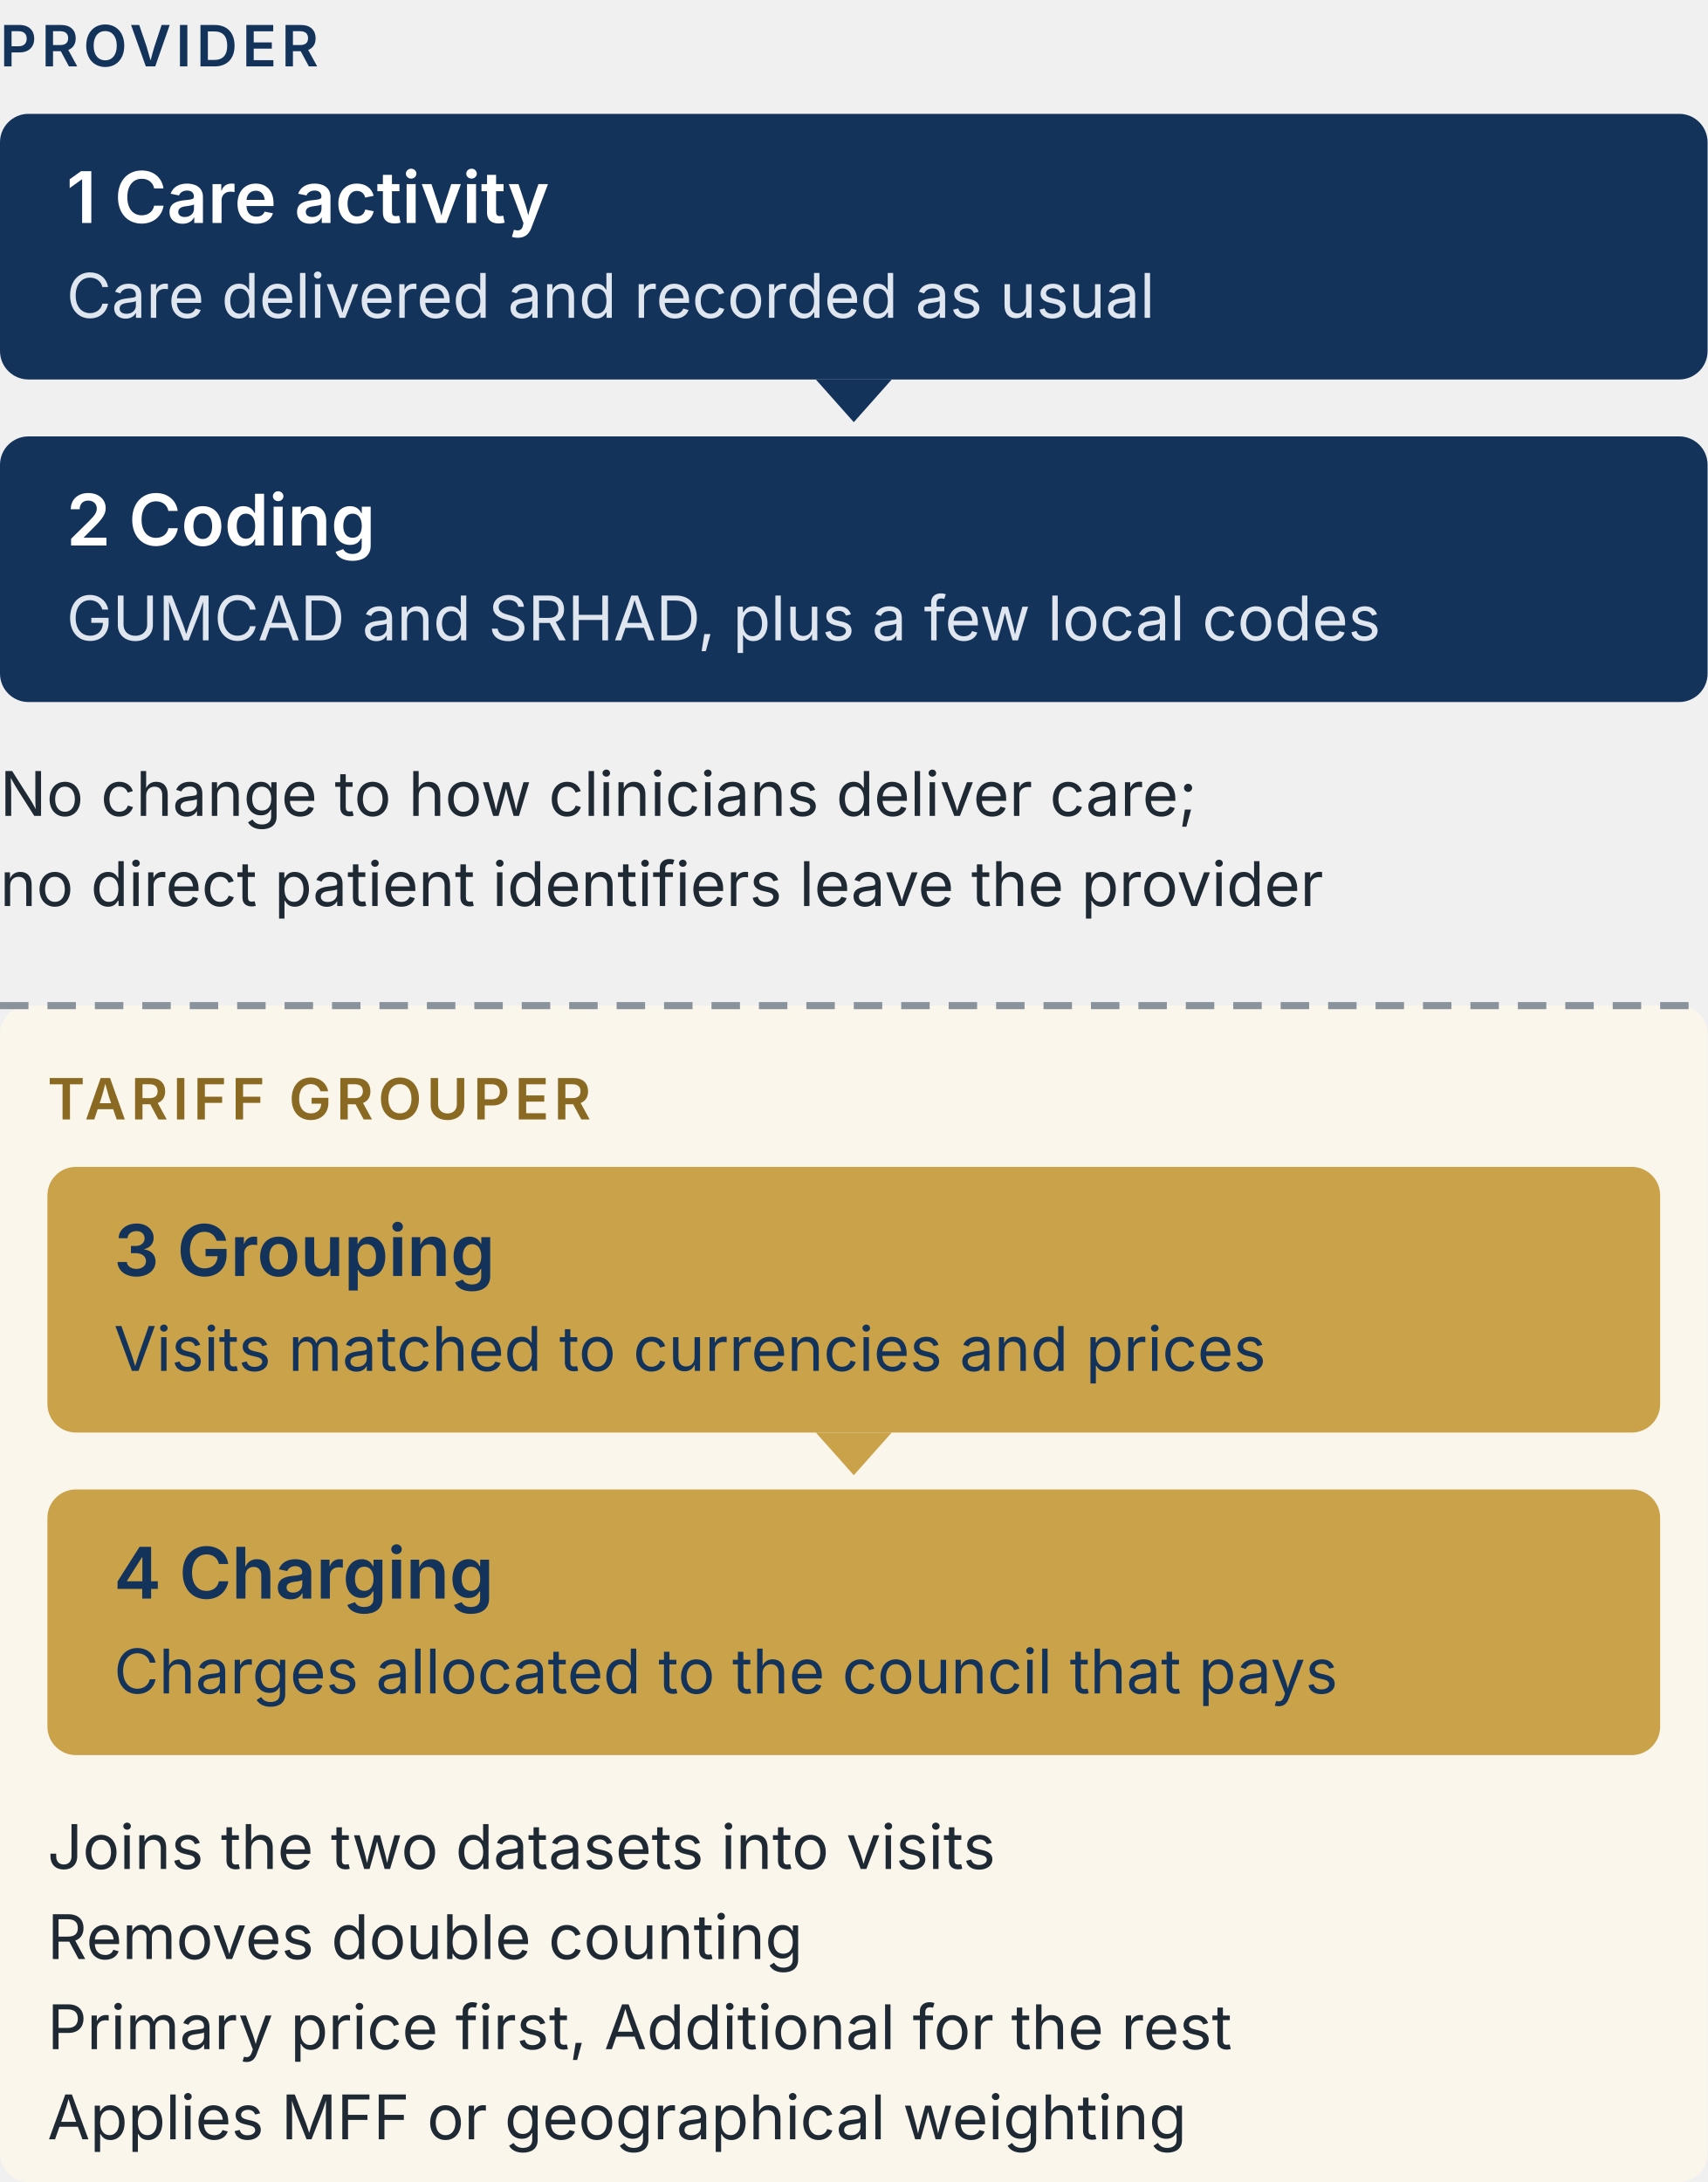
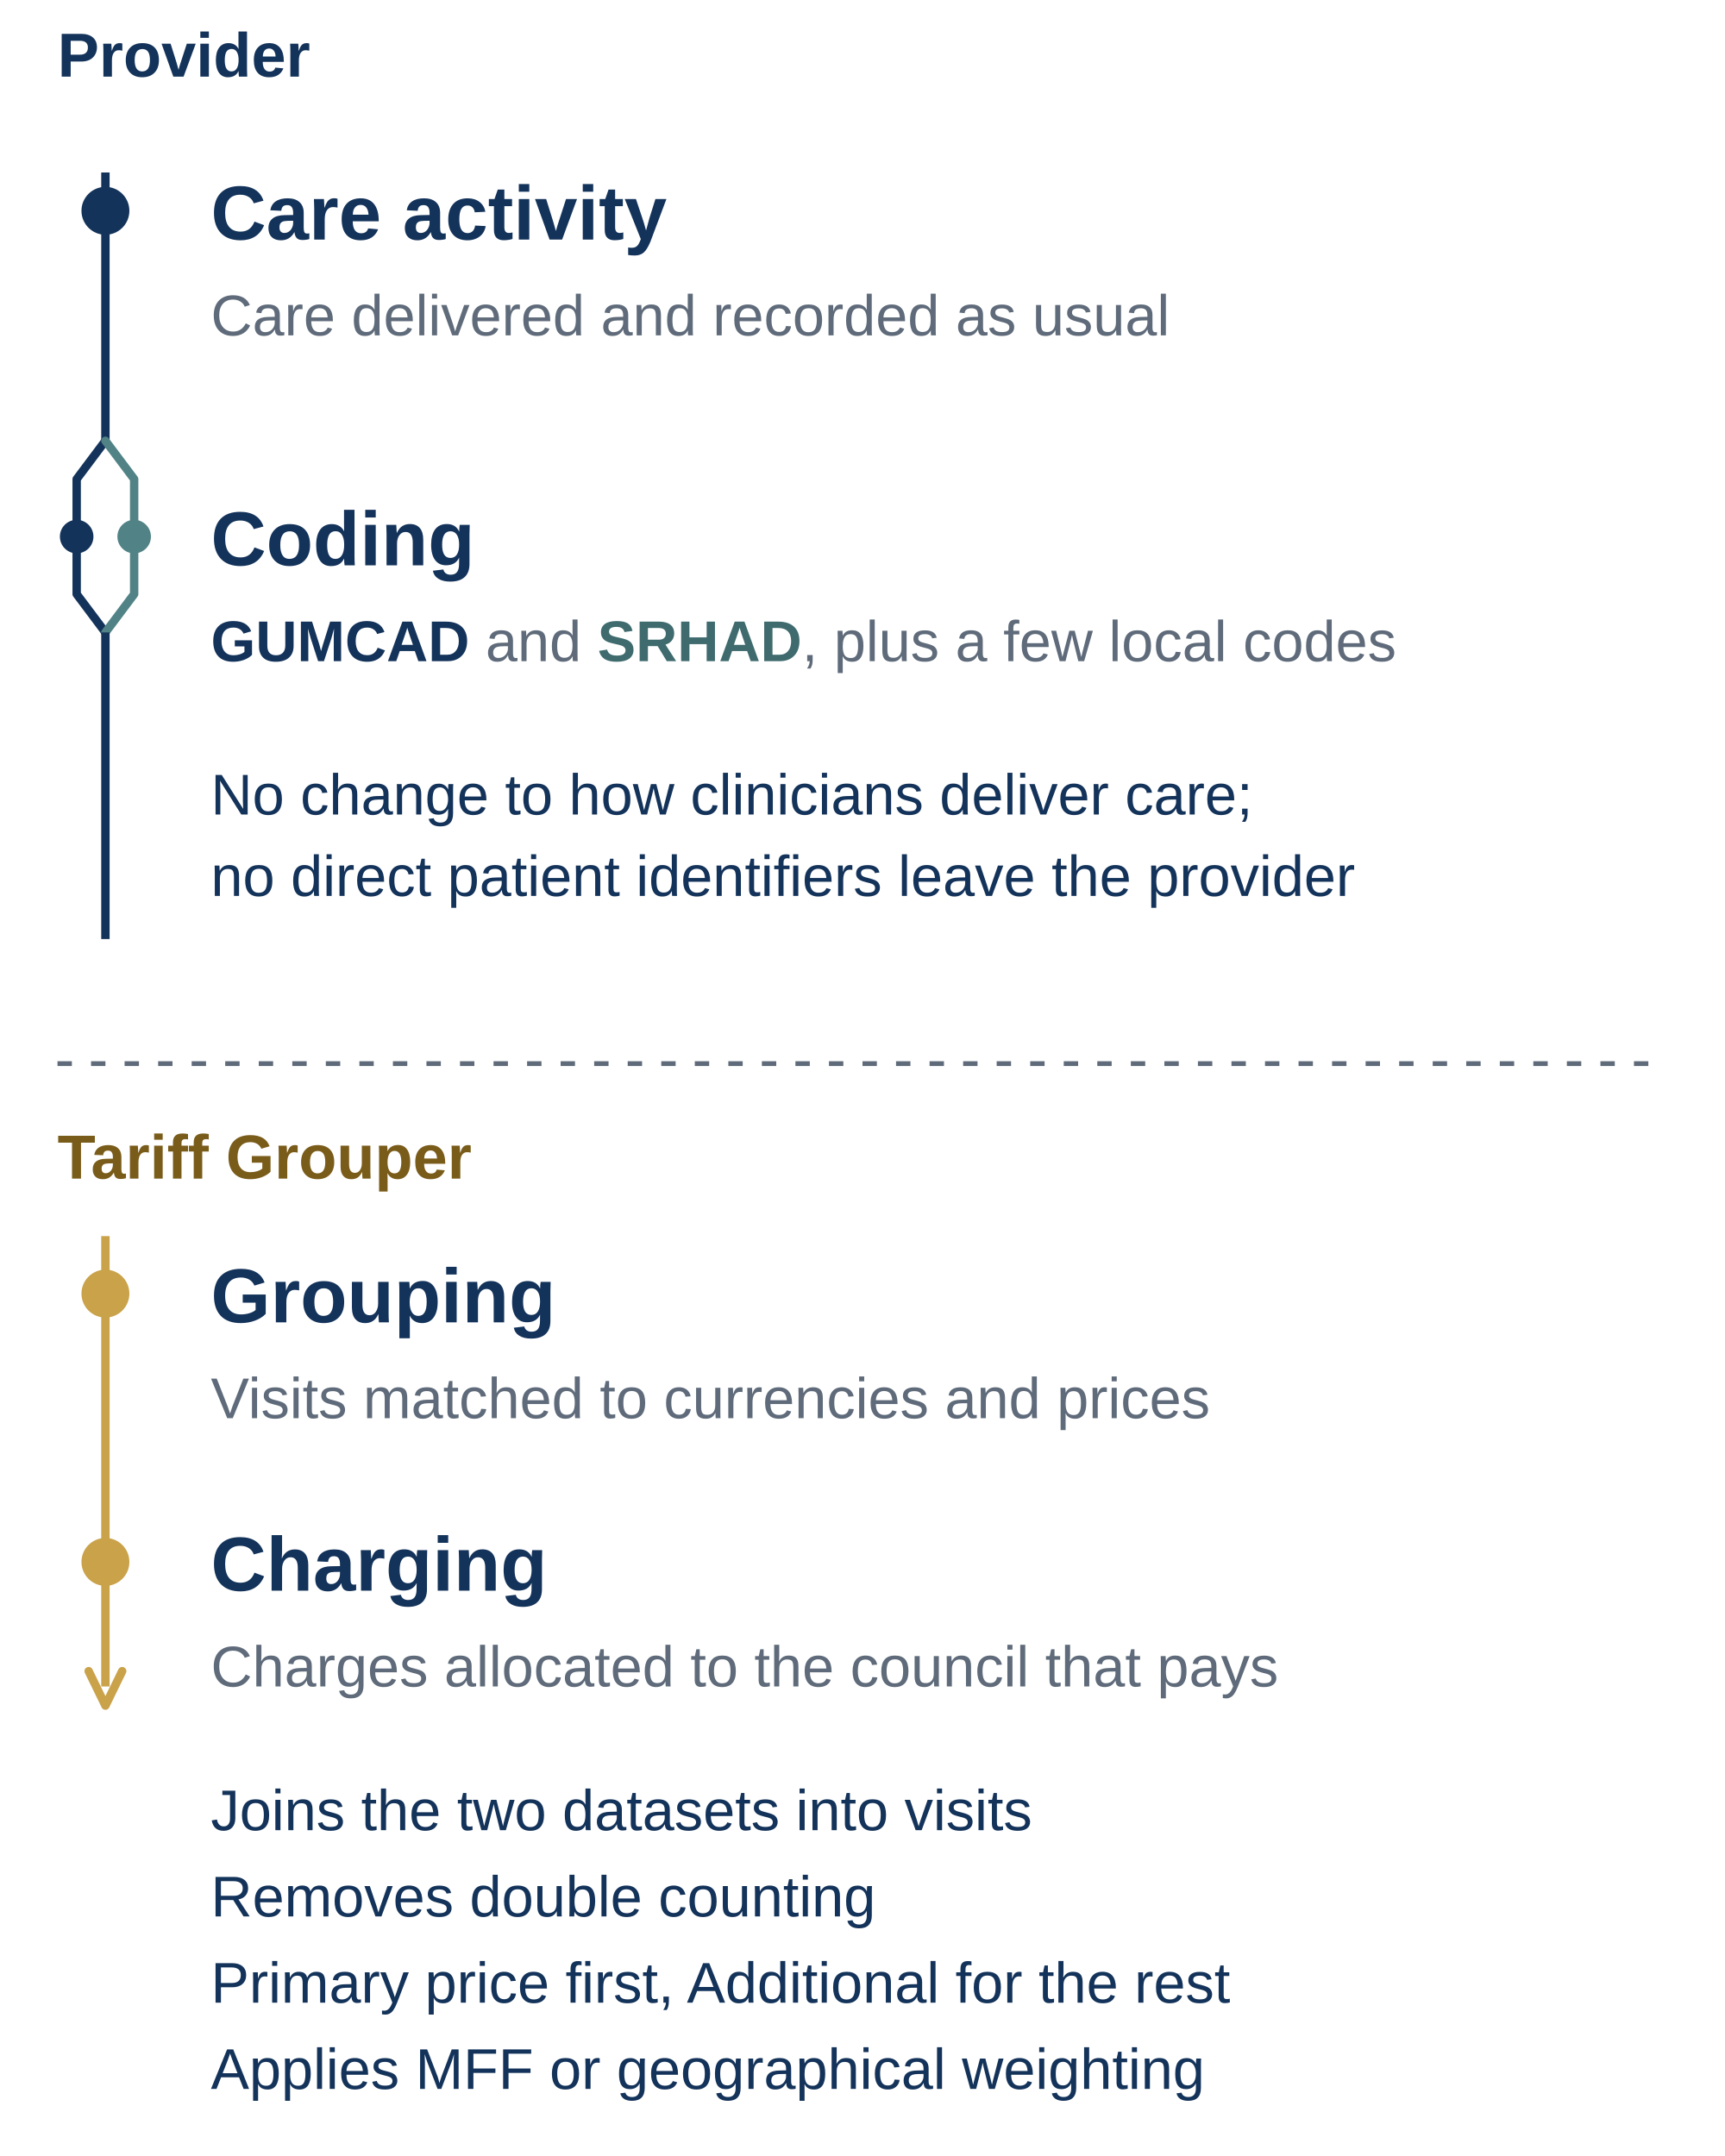
- <svg xmlns="http://www.w3.org/2000/svg" viewBox="0 0 360 460" font-family="Inter, -apple-system, Segoe UI, Roboto, sans-serif">
-   <rect x="0" y="212" width="360" height="248" rx="6" fill="#faf6ec" />
-   <text x="0" y="14" font-size="12" fill="#14335a" font-weight="600" letter-spacing="1">PROVIDER</text>
-   <rect x="0" y="24" width="360" height="56" rx="6" fill="#14335a" />
-   <text x="14" y="47" font-size="15" fill="#fff" font-weight="600">1  Care activity</text>
-   <text x="14" y="67" font-size="13" fill="#dfe6ef">Care delivered and recorded as usual</text>
-   <path d="M172 80 L180 89 L188 80 Z" fill="#14335a" />
-   <rect x="0" y="92" width="360" height="56" rx="6" fill="#14335a" />
-   <text x="14" y="115" font-size="15" fill="#fff" font-weight="600">2  Coding</text>
-   <text x="14" y="135" font-size="13" fill="#dfe6ef">GUMCAD and SRHAD, plus a few local codes</text>
-   <text x="0" y="172" font-size="13" fill="#1f2933">No change to how clinicians deliver care;</text>
-   <text x="0" y="191" font-size="13" fill="#1f2933">no direct patient identifiers leave the provider</text>
-   <line x1="0" y1="212" x2="360" y2="212" stroke="#8a929c" stroke-width="1.5" stroke-dasharray="6 4" />
-   <text x="10" y="236" font-size="12" fill="#8a6a22" font-weight="600" letter-spacing="1">TARIFF GROUPER</text>
-   <rect x="10" y="246" width="340" height="56" rx="6" fill="#c9a24a" />
-   <text x="24" y="269" font-size="15" fill="#14335a" font-weight="600">3  Grouping</text>
-   <text x="24" y="289" font-size="13" fill="#14335a">Visits matched to currencies and prices</text>
-   <path d="M172 302 L180 311 L188 302 Z" fill="#c9a24a" />
-   <rect x="10" y="314" width="340" height="56" rx="6" fill="#c9a24a" />
-   <text x="24" y="337" font-size="15" fill="#14335a" font-weight="600">4  Charging</text>
-   <text x="24" y="357" font-size="13" fill="#14335a">Charges allocated to the council that pays</text>
-   <text x="10" y="394" font-size="13" fill="#1f2933">Joins the two datasets into visits</text>
-   <text x="10" y="413" font-size="13" fill="#1f2933">Removes double counting</text>
-   <text x="10" y="432" font-size="13" fill="#1f2933">Primary price first, Additional for the rest</text>
-   <text x="10" y="451" font-size="13" fill="#1f2933">Applies MFF or geographical weighting</text>
+ <svg xmlns="http://www.w3.org/2000/svg" viewBox="0 0 360 450" width="360" height="450" role="img" aria-label="Four steps from care to charging. The provider delivers and records care as usual and codes it in two returns, GUMCAD and SRHAD, plus a few local codes. The Tariff Grouper joins the two datasets into visits, matches them to currencies and prices, and allocates each charge to the council that pays." font-family="Arial, Helvetica, sans-serif">
+   <rect width="360" height="450" fill="#ffffff" />
+   <text x="12" y="16" font-size="13" font-weight="bold" fill="#14335a">Provider</text>
+   <line x1="22" y1="36" x2="22" y2="92" stroke="#14335a" stroke-width="1.75" />
+   <path d="M22 92 L16 100 L16 124 L22 132" fill="none" stroke="#14335a" stroke-width="1.75" stroke-linecap="round" stroke-linejoin="round" />
+   <path d="M22 92 L28 100 L28 124 L22 132" fill="none" stroke="#518386" stroke-width="1.75" stroke-linecap="round" stroke-linejoin="round" />
+   <line x1="22" y1="132" x2="22" y2="196" stroke="#14335a" stroke-width="1.75" />
+   <circle cx="22" cy="44" r="5" fill="#14335a" />
+   <text x="44" y="50" font-size="16" font-weight="bold" fill="#14335a">Care activity</text>
+   <text x="44" y="70" font-size="12" fill="#5f6b7a">Care delivered and recorded as usual</text>
+   <circle cx="16" cy="112" r="3.5" fill="#14335a" />
+   <circle cx="28" cy="112" r="3.5" fill="#518386" />
+   <text x="44" y="118" font-size="16" font-weight="bold" fill="#14335a">Coding</text>
+   <text x="44" y="138" font-size="12" fill="#5f6b7a">
+     <tspan font-weight="bold" fill="#14335a">GUMCAD</tspan> and <tspan font-weight="bold" fill="#3f6b6e">SRHAD</tspan>, plus a few local codes</text>
+   <text x="44" y="170" font-size="12" fill="#14335a">No change to how clinicians deliver care;</text>
+   <text x="44" y="187" font-size="12" fill="#14335a">no direct patient identifiers leave the provider</text>
+   <line x1="12" y1="222" x2="348" y2="222" stroke="#5f6b7a" stroke-width="1" stroke-dasharray="3 4" />
+   <text x="12" y="246" font-size="13" font-weight="bold" fill="#7a5c1a">Tariff Grouper</text>
+   <line x1="22" y1="258" x2="22" y2="352" stroke="#c9a24a" stroke-width="1.75" />
+   <path d="M18.5 348.8 L22 356 L25.5 348.8" fill="none" stroke="#c9a24a" stroke-width="1.75" stroke-linecap="round" stroke-linejoin="round" />
+   <circle cx="22" cy="270" r="5" fill="#c9a24a" />
+   <text x="44" y="276" font-size="16" font-weight="bold" fill="#14335a">Grouping</text>
+   <text x="44" y="296" font-size="12" fill="#5f6b7a">Visits matched to currencies and prices</text>
+   <circle cx="22" cy="326" r="5" fill="#c9a24a" />
+   <text x="44" y="332" font-size="16" font-weight="bold" fill="#14335a">Charging</text>
+   <text x="44" y="352" font-size="12" fill="#5f6b7a">Charges allocated to the council that pays</text>
+   <text x="44" y="382" font-size="12" fill="#14335a">Joins the two datasets into visits</text>
+   <text x="44" y="400" font-size="12" fill="#14335a">Removes double counting</text>
+   <text x="44" y="418" font-size="12" fill="#14335a">Primary price first, Additional for the rest</text>
+   <text x="44" y="436" font-size="12" fill="#14335a">Applies MFF or geographical weighting</text>
</svg>
